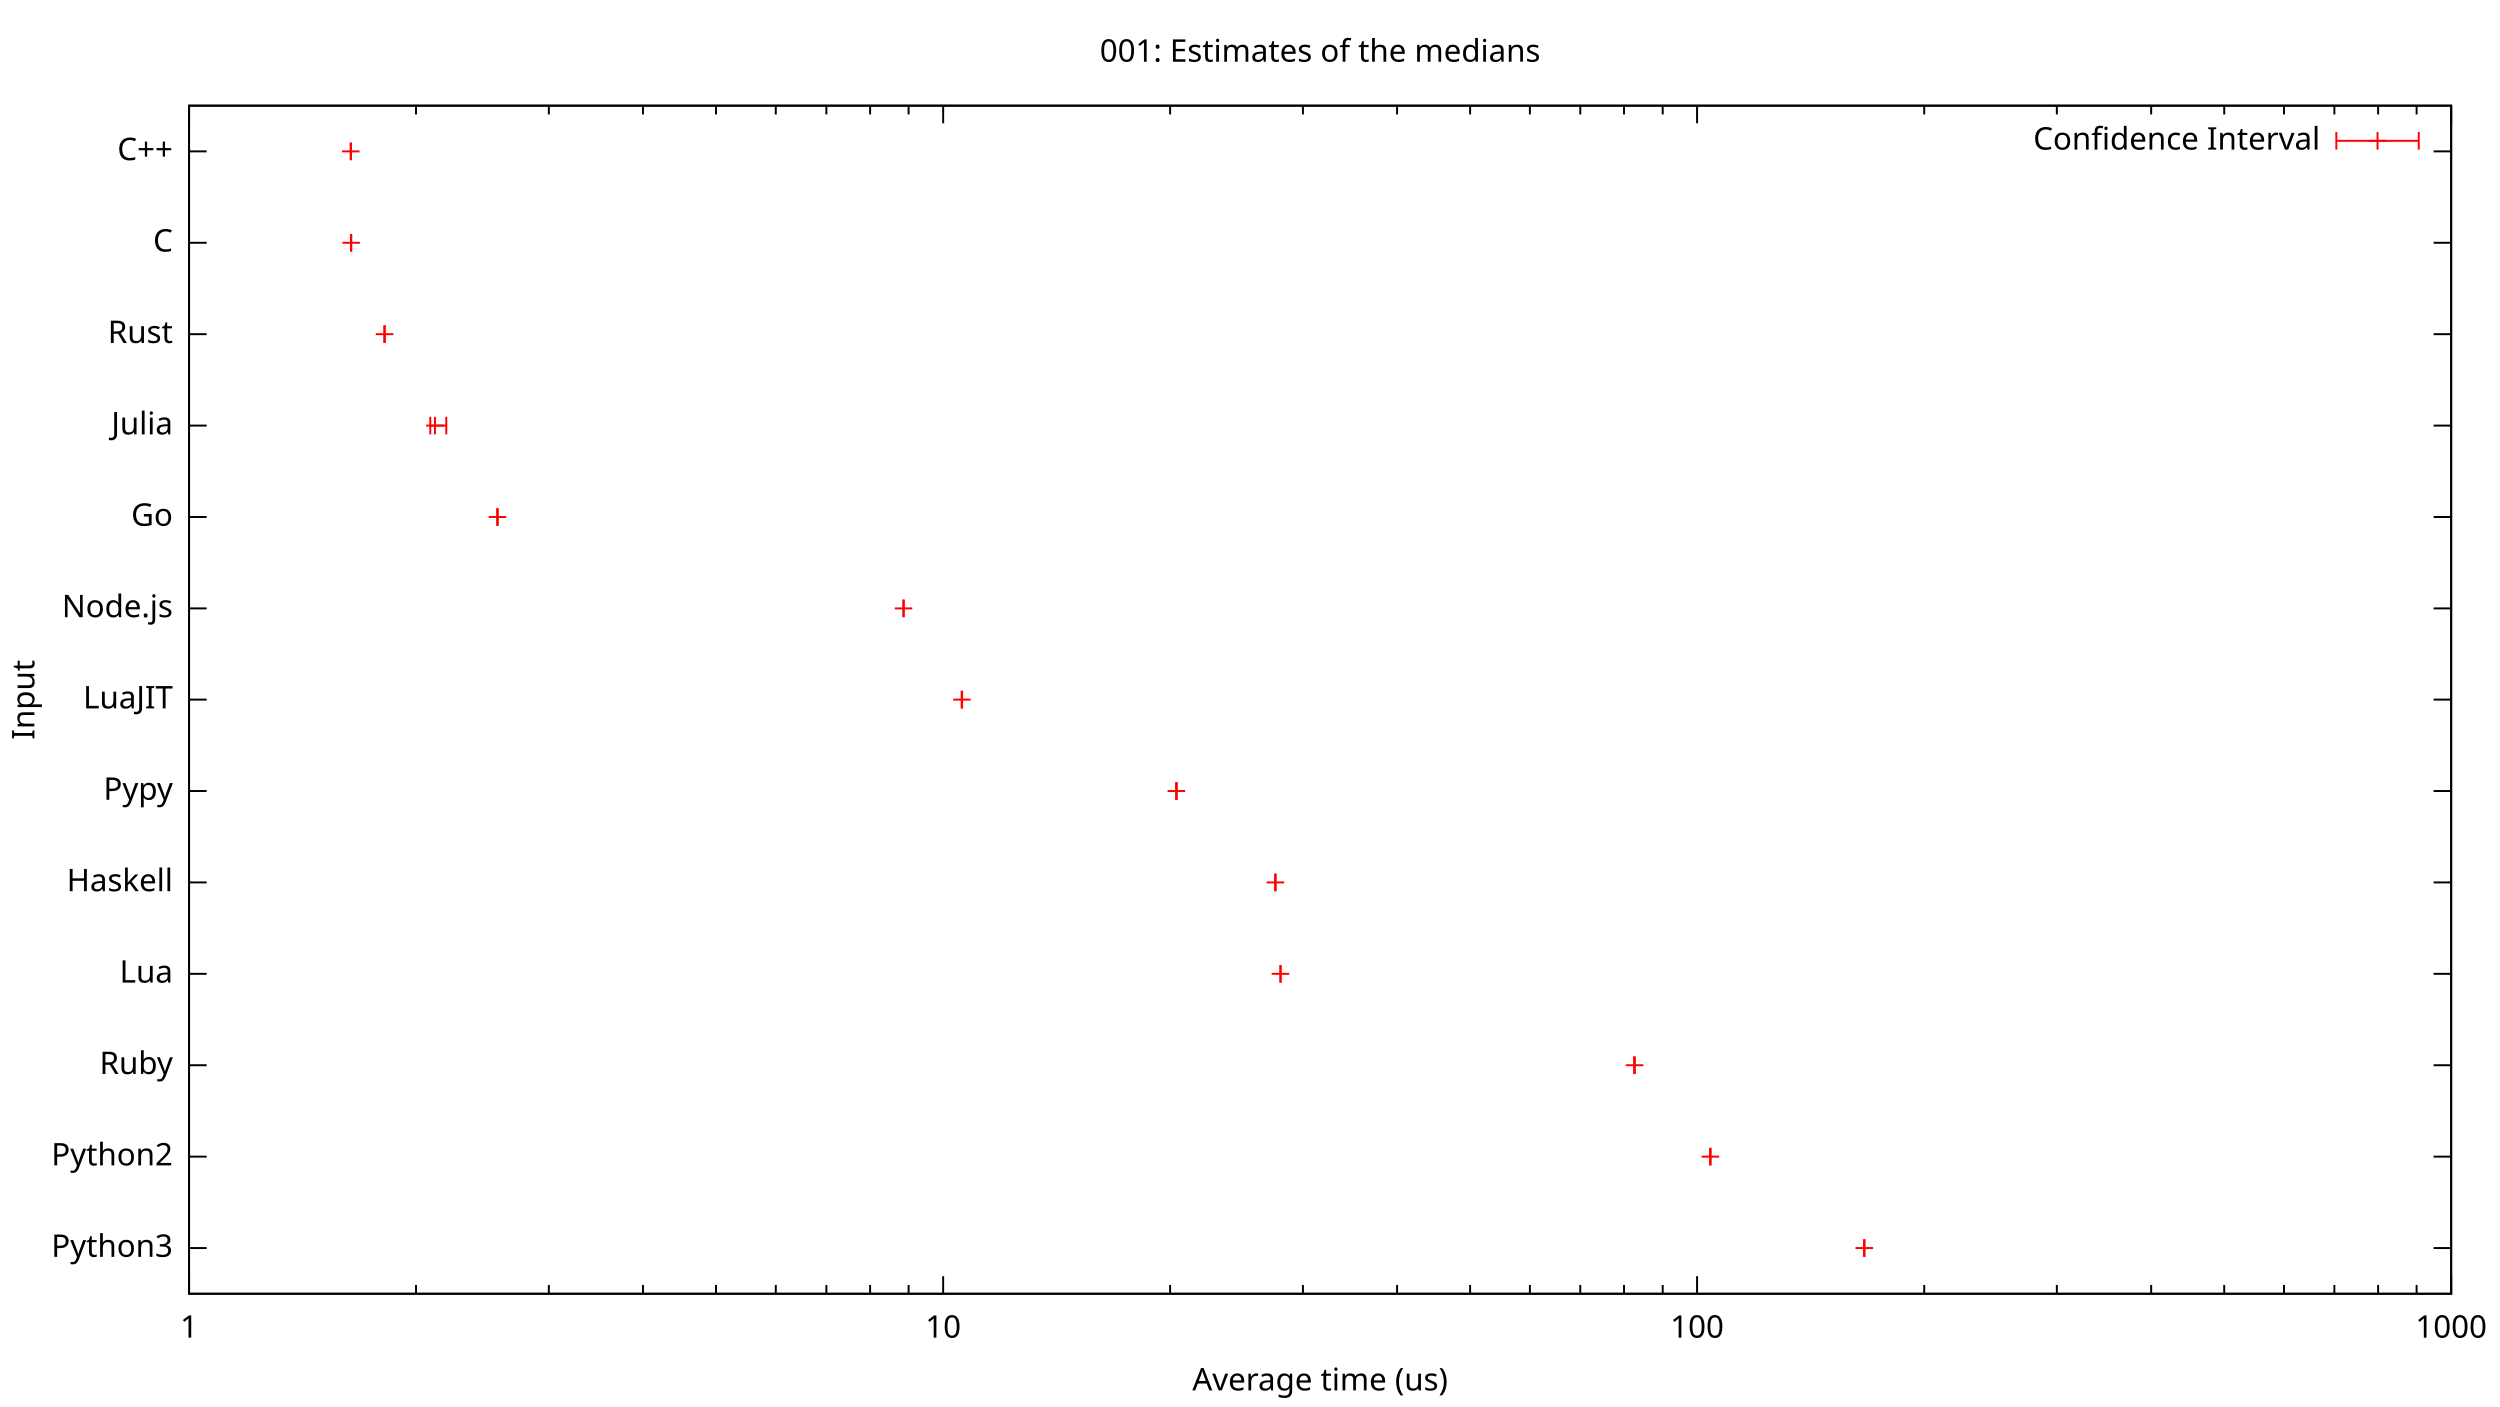
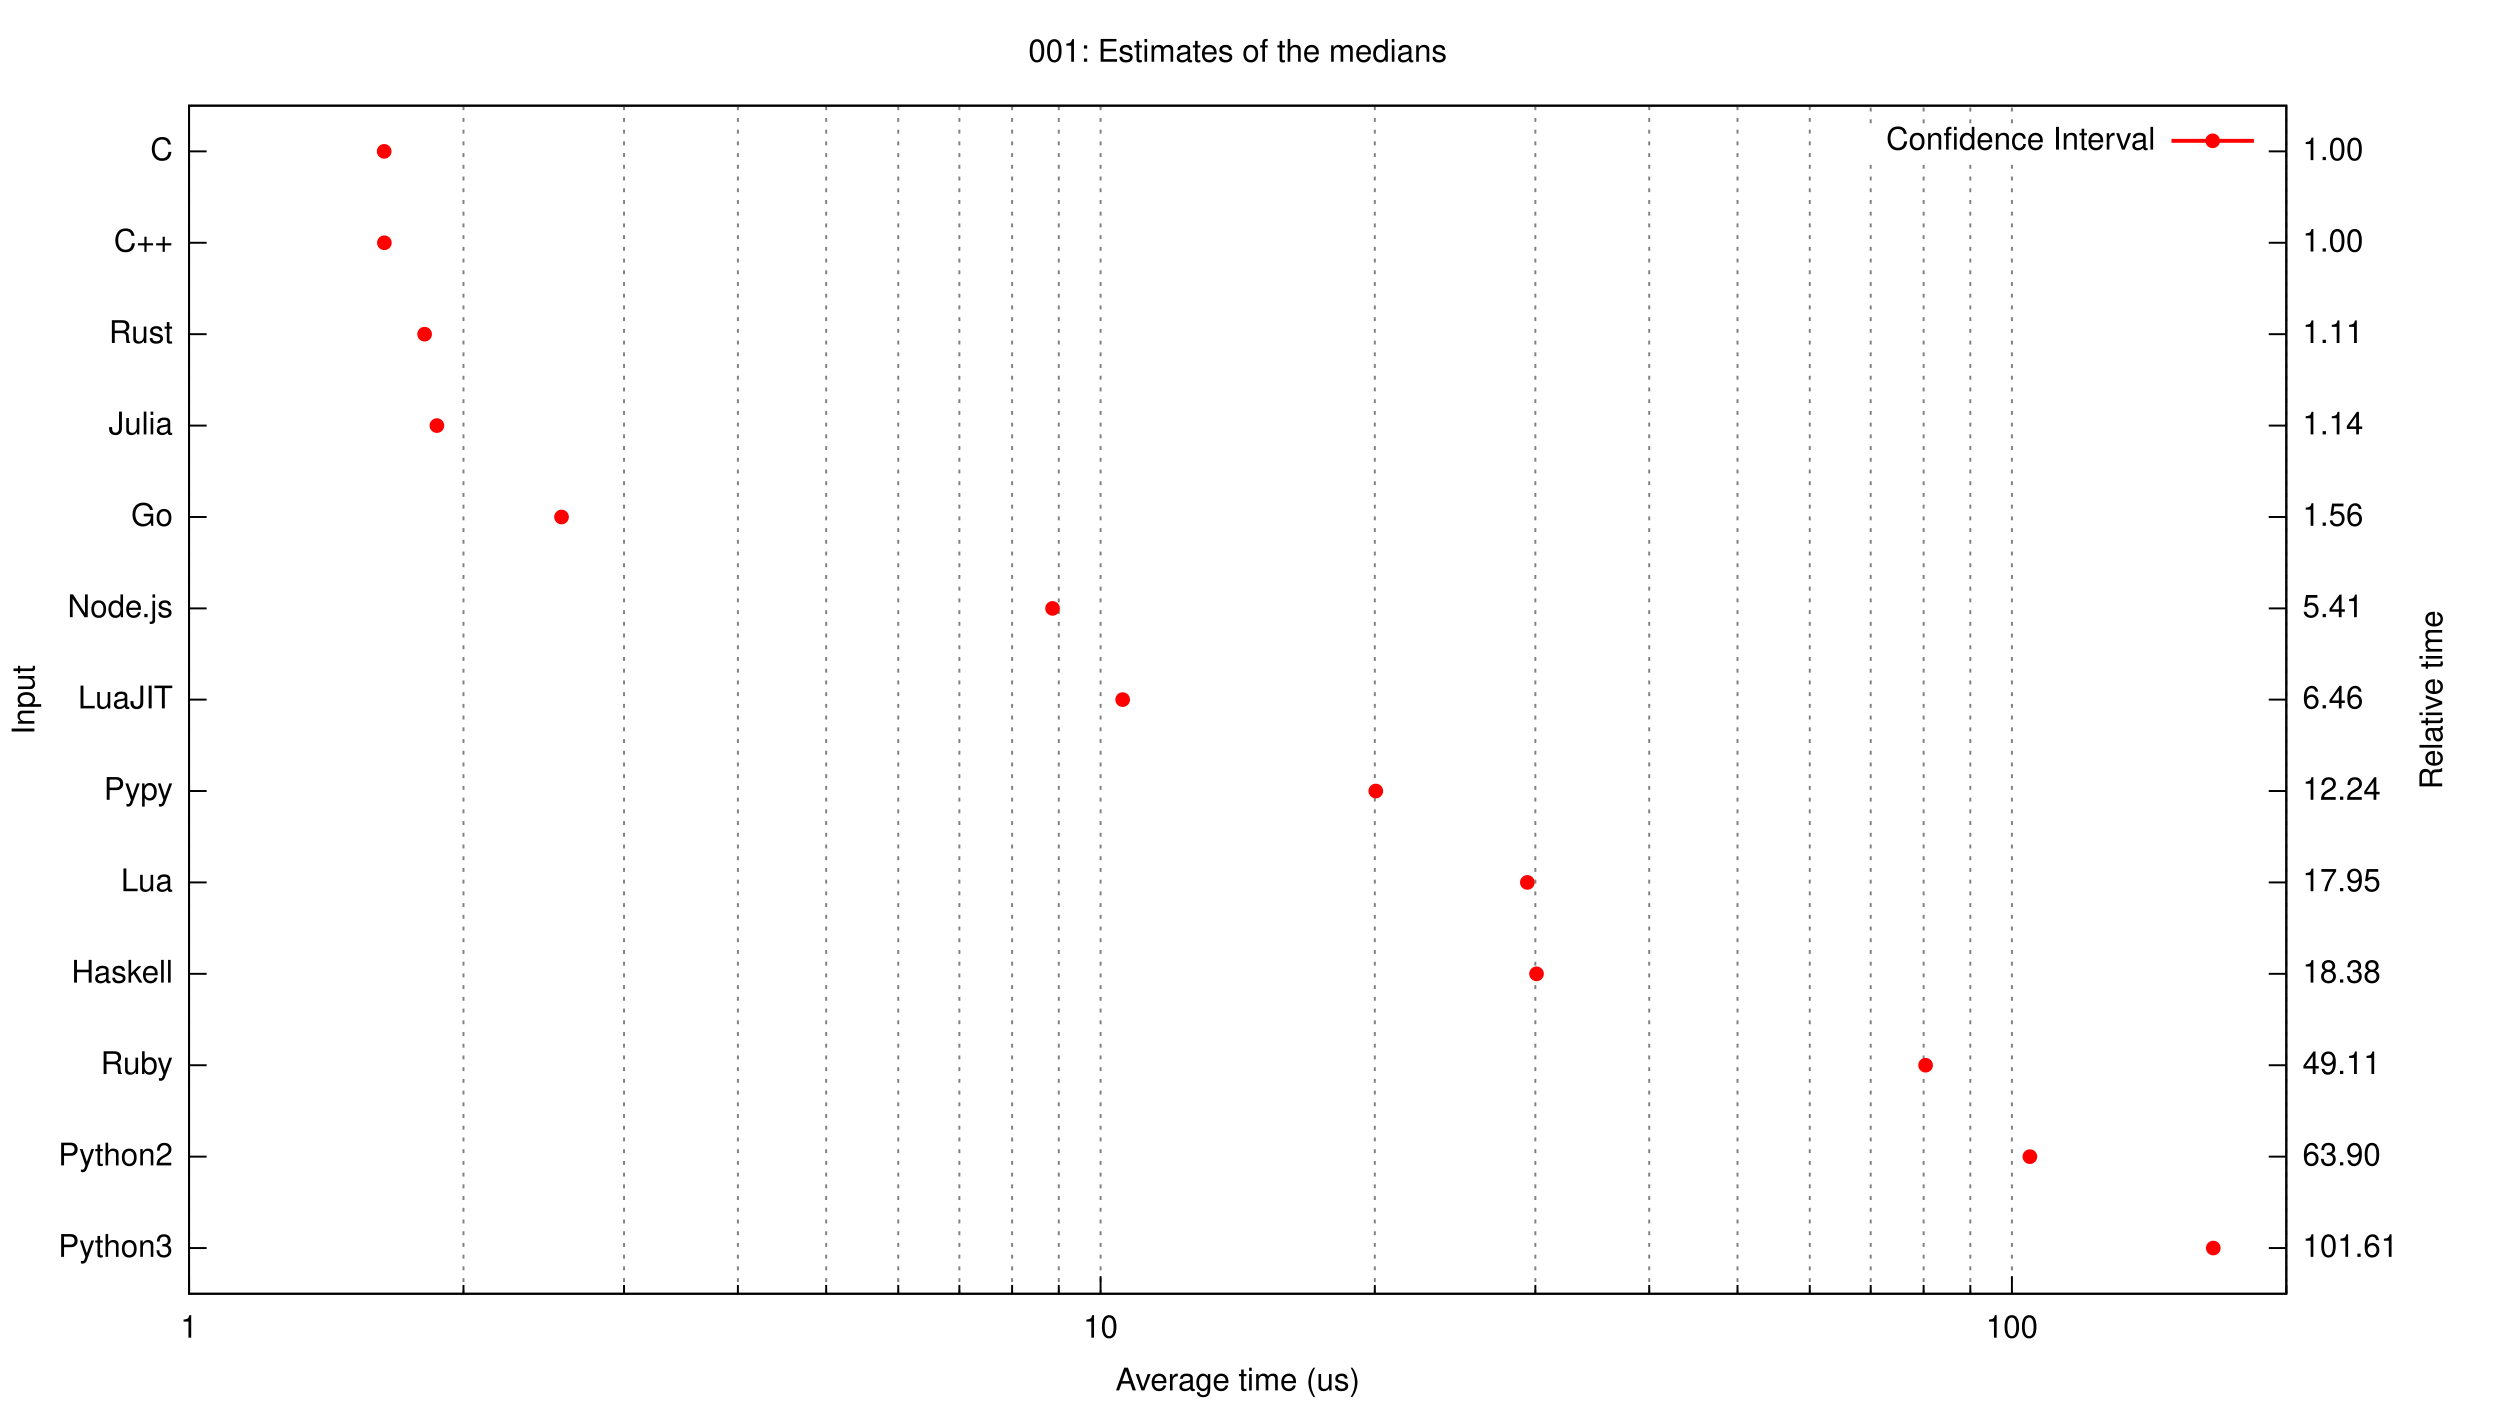
<svg xmlns="http://www.w3.org/2000/svg" xmlns:xlink="http://www.w3.org/1999/xlink" viewBox="0 0 1280 720">
  <g id="gnuplot_canvas">
    <rect x="0" y="0" width="1280" height="720" fill="none" />
    <defs>
      <circle id="gpDot" r="0.5" stroke-width="0.5" />
      <path id="gpPt0" stroke-width="0.222" stroke="currentColor" d="M-1,0 h2 M0,-1 v2" />
      <path id="gpPt1" stroke-width="0.222" stroke="currentColor" d="M-1,-1 L1,1 M1,-1 L-1,1" />
      <path id="gpPt2" stroke-width="0.222" stroke="currentColor" d="M-1,0 L1,0 M0,-1 L0,1 M-1,-1 L1,1 M-1,1 L1,-1" />
      <rect id="gpPt3" stroke-width="0.222" stroke="currentColor" x="-1" y="-1" width="2" height="2" />
      <rect id="gpPt4" stroke-width="0.222" stroke="currentColor" fill="currentColor" x="-1" y="-1" width="2" height="2" />
      <circle id="gpPt5" stroke-width="0.222" stroke="currentColor" cx="0" cy="0" r="1" />
      <use xlink:href="#gpPt5" id="gpPt6" fill="currentColor" stroke="none" />
      <path id="gpPt7" stroke-width="0.222" stroke="currentColor" d="M0,-1.33 L-1.33,0.67 L1.33,0.67 z" />
      <use xlink:href="#gpPt7" id="gpPt8" fill="currentColor" stroke="none" />
      <use xlink:href="#gpPt7" id="gpPt9" stroke="currentColor" transform="rotate(180)" />
      <use xlink:href="#gpPt9" id="gpPt10" fill="currentColor" stroke="none" />
      <use xlink:href="#gpPt3" id="gpPt11" stroke="currentColor" transform="rotate(45)" />
      <use xlink:href="#gpPt11" id="gpPt12" fill="currentColor" stroke="none" />
    </defs>
    <g style="fill:none; color:white; stroke:currentColor; stroke-width:1.00; stroke-linecap:butt; stroke-linejoin:miter">
</g>
    <g style="fill:none; color:black; stroke:currentColor; stroke-width:1.00; stroke-linecap:butt; stroke-linejoin:miter">
-       <path stroke="black" d="M96.8,639.0 L105.8,639.0 M1255.0,639.0 L1246.0,639.0  " />
-       <g transform="translate(88.5,643.5)" style="stroke:none; fill:black; font-family:Fantasque Sans Mono; font-size:12.00pt; text-anchor:end">
+       <path stroke="black" d="M96.8,639.0 L105.8,639.0  " />
+       <g transform="translate(88.5,643.5)" style="stroke:none; fill:black; font-family:Helvetica; font-size:12.00pt; text-anchor:end">
        <text>Python3</text>
      </g>
-       <path stroke="black" d="M96.8,592.2 L105.8,592.2 M1255.0,592.2 L1246.0,592.2  " />
-       <g transform="translate(88.5,596.7)" style="stroke:none; fill:black; font-family:Fantasque Sans Mono; font-size:12.00pt; text-anchor:end">
+       <path stroke="black" d="M96.8,592.2 L105.8,592.2  " />
+       <g transform="translate(88.5,596.7)" style="stroke:none; fill:black; font-family:Helvetica; font-size:12.00pt; text-anchor:end">
        <text>Python2</text>
      </g>
-       <path stroke="black" d="M96.8,545.4 L105.8,545.4 M1255.0,545.4 L1246.0,545.4  " />
-       <g transform="translate(88.5,549.9)" style="stroke:none; fill:black; font-family:Fantasque Sans Mono; font-size:12.00pt; text-anchor:end">
+       <path stroke="black" d="M96.8,545.4 L105.8,545.4  " />
+       <g transform="translate(88.5,549.9)" style="stroke:none; fill:black; font-family:Helvetica; font-size:12.00pt; text-anchor:end">
        <text>Ruby</text>
      </g>
-       <path stroke="black" d="M96.8,498.6 L105.8,498.6 M1255.0,498.6 L1246.0,498.6  " />
-       <g transform="translate(88.5,503.1)" style="stroke:none; fill:black; font-family:Fantasque Sans Mono; font-size:12.00pt; text-anchor:end">
+       <path stroke="black" d="M96.8,498.6 L105.8,498.6  " />
+       <g transform="translate(88.5,503.1)" style="stroke:none; fill:black; font-family:Helvetica; font-size:12.00pt; text-anchor:end">
+         <text>Haskell</text>
+       </g>
+       <path stroke="black" d="M96.8,451.8 L105.8,451.8  " />
+       <g transform="translate(88.5,456.3)" style="stroke:none; fill:black; font-family:Helvetica; font-size:12.00pt; text-anchor:end">
        <text>Lua</text>
      </g>
-       <path stroke="black" d="M96.8,451.8 L105.8,451.8 M1255.0,451.8 L1246.0,451.8  " />
-       <g transform="translate(88.5,456.3)" style="stroke:none; fill:black; font-family:Fantasque Sans Mono; font-size:12.00pt; text-anchor:end">
-         <text>Haskell</text>
-       </g>
-       <path stroke="black" d="M96.8,405.0 L105.8,405.0 M1255.0,405.0 L1246.0,405.0  " />
-       <g transform="translate(88.5,409.5)" style="stroke:none; fill:black; font-family:Fantasque Sans Mono; font-size:12.00pt; text-anchor:end">
+       <path stroke="black" d="M96.8,405.0 L105.8,405.0  " />
+       <g transform="translate(88.5,409.5)" style="stroke:none; fill:black; font-family:Helvetica; font-size:12.00pt; text-anchor:end">
        <text>Pypy</text>
      </g>
-       <path stroke="black" d="M96.8,358.2 L105.8,358.2 M1255.0,358.2 L1246.0,358.2  " />
-       <g transform="translate(88.5,362.7)" style="stroke:none; fill:black; font-family:Fantasque Sans Mono; font-size:12.00pt; text-anchor:end">
+       <path stroke="black" d="M96.8,358.2 L105.8,358.2  " />
+       <g transform="translate(88.5,362.7)" style="stroke:none; fill:black; font-family:Helvetica; font-size:12.00pt; text-anchor:end">
        <text>LuaJIT</text>
      </g>
-       <path stroke="black" d="M96.8,311.5 L105.8,311.5 M1255.0,311.5 L1246.0,311.5  " />
-       <g transform="translate(88.5,316.0)" style="stroke:none; fill:black; font-family:Fantasque Sans Mono; font-size:12.00pt; text-anchor:end">
+       <path stroke="black" d="M96.8,311.5 L105.8,311.5  " />
+       <g transform="translate(88.5,316.0)" style="stroke:none; fill:black; font-family:Helvetica; font-size:12.00pt; text-anchor:end">
        <text>Node.js</text>
      </g>
-       <path stroke="black" d="M96.8,264.7 L105.8,264.7 M1255.0,264.7 L1246.0,264.7  " />
-       <g transform="translate(88.5,269.2)" style="stroke:none; fill:black; font-family:Fantasque Sans Mono; font-size:12.00pt; text-anchor:end">
+       <path stroke="black" d="M96.8,264.7 L105.8,264.7  " />
+       <g transform="translate(88.5,269.2)" style="stroke:none; fill:black; font-family:Helvetica; font-size:12.00pt; text-anchor:end">
        <text>Go</text>
      </g>
-       <path stroke="black" d="M96.8,217.9 L105.8,217.9 M1255.0,217.9 L1246.0,217.9  " />
-       <g transform="translate(88.5,222.4)" style="stroke:none; fill:black; font-family:Fantasque Sans Mono; font-size:12.00pt; text-anchor:end">
+       <path stroke="black" d="M96.8,217.9 L105.8,217.9  " />
+       <g transform="translate(88.5,222.4)" style="stroke:none; fill:black; font-family:Helvetica; font-size:12.00pt; text-anchor:end">
        <text>Julia</text>
      </g>
-       <path stroke="black" d="M96.8,171.1 L105.8,171.1 M1255.0,171.1 L1246.0,171.1  " />
-       <g transform="translate(88.5,175.6)" style="stroke:none; fill:black; font-family:Fantasque Sans Mono; font-size:12.00pt; text-anchor:end">
+       <path stroke="black" d="M96.8,171.1 L105.8,171.1  " />
+       <g transform="translate(88.5,175.6)" style="stroke:none; fill:black; font-family:Helvetica; font-size:12.00pt; text-anchor:end">
        <text>Rust</text>
      </g>
-       <path stroke="black" d="M96.8,124.3 L105.8,124.3 M1255.0,124.3 L1246.0,124.3  " />
-       <g transform="translate(88.5,128.8)" style="stroke:none; fill:black; font-family:Fantasque Sans Mono; font-size:12.00pt; text-anchor:end">
+       <path stroke="black" d="M96.8,124.3 L105.8,124.3  " />
+       <g transform="translate(88.5,128.8)" style="stroke:none; fill:black; font-family:Helvetica; font-size:12.00pt; text-anchor:end">
+         <text>C++</text>
+       </g>
+       <path stroke="black" d="M96.8,77.5 L105.8,77.5  " />
+       <g transform="translate(88.5,82.0)" style="stroke:none; fill:black; font-family:Helvetica; font-size:12.00pt; text-anchor:end">
        <text>C</text>
      </g>
-       <path stroke="black" d="M96.8,77.5 L105.8,77.5 M1255.0,77.5 L1246.0,77.5  " />
-       <g transform="translate(88.5,82.0)" style="stroke:none; fill:black; font-family:Fantasque Sans Mono; font-size:12.00pt; text-anchor:end">
-         <text>C++</text>
-       </g>
-       <path stroke="black" d="M96.8,662.4 L96.8,653.4 M96.8,54.1 L96.8,63.1  " />
-       <g transform="translate(96.8,684.9)" style="stroke:none; fill:black; font-family:Fantasque Sans Mono; font-size:12.00pt; text-anchor:middle">
+     </g>
+     <g style="fill:none; color:gray; stroke:currentColor; stroke-width:1.00; stroke-linecap:butt; stroke-linejoin:miter">
+       <path stroke="gray" stroke-dasharray=" 2,4" class="gridline" d="M96.8,662.4 L96.8,54.1  " />
+     </g>
+     <g style="fill:none; color:black; stroke:currentColor; stroke-width:1.00; stroke-linecap:butt; stroke-linejoin:miter">
+       <path stroke="black" d="M96.8,662.4 L96.8,653.4  " />
+       <g transform="translate(96.8,684.9)" style="stroke:none; fill:black; font-family:Helvetica; font-size:12.00pt; text-anchor:middle">
        <text> 1</text>
      </g>
-       <path stroke="black" d="M213.0,662.4 L213.0,657.9 M213.0,54.1 L213.0,58.6 M281.0,662.4 L281.0,657.9 M281.0,54.1 L281.0,58.6    M329.2,662.4 L329.2,657.9 M329.2,54.1 L329.2,58.6 M366.6,662.4 L366.6,657.9 M366.6,54.1 L366.6,58.6    M397.2,662.4 L397.2,657.9 M397.2,54.1 L397.2,58.6 M423.1,662.4 L423.1,657.9 M423.1,54.1 L423.1,58.6    M445.5,662.4 L445.5,657.9 M445.5,54.1 L445.5,58.6 M465.2,662.4 L465.2,657.9 M465.2,54.1 L465.2,58.6    M482.9,662.4 L482.9,653.4 M482.9,54.1 L482.9,63.1  " />
-       <g transform="translate(482.9,684.9)" style="stroke:none; fill:black; font-family:Fantasque Sans Mono; font-size:12.00pt; text-anchor:middle">
+     </g>
+     <g style="fill:none; color:gray; stroke:currentColor; stroke-width:1.00; stroke-linecap:butt; stroke-linejoin:miter">
+       <path stroke="gray" stroke-dasharray=" 2,4" class="gridline" d="M237.3,662.4 L237.3,54.1  " />
+     </g>
+     <g style="fill:none; color:black; stroke:currentColor; stroke-width:1.00; stroke-linecap:butt; stroke-linejoin:miter">
+       <path stroke="black" d="M237.3,662.4 L237.3,657.9  " />
+     </g>
+     <g style="fill:none; color:gray; stroke:currentColor; stroke-width:1.00; stroke-linecap:butt; stroke-linejoin:miter">
+       <path stroke="gray" stroke-dasharray=" 2,4" class="gridline" d="M319.5,662.4 L319.5,54.1  " />
+     </g>
+     <g style="fill:none; color:black; stroke:currentColor; stroke-width:1.00; stroke-linecap:butt; stroke-linejoin:miter">
+       <path stroke="black" d="M319.5,662.4 L319.5,657.9  " />
+     </g>
+     <g style="fill:none; color:gray; stroke:currentColor; stroke-width:1.00; stroke-linecap:butt; stroke-linejoin:miter">
+       <path stroke="gray" stroke-dasharray=" 2,4" class="gridline" d="M377.8,662.4 L377.8,54.1  " />
+     </g>
+     <g style="fill:none; color:black; stroke:currentColor; stroke-width:1.00; stroke-linecap:butt; stroke-linejoin:miter">
+       <path stroke="black" d="M377.8,662.4 L377.8,657.9  " />
+     </g>
+     <g style="fill:none; color:gray; stroke:currentColor; stroke-width:1.00; stroke-linecap:butt; stroke-linejoin:miter">
+       <path stroke="gray" stroke-dasharray=" 2,4" class="gridline" d="M423.0,662.4 L423.0,54.1  " />
+     </g>
+     <g style="fill:none; color:black; stroke:currentColor; stroke-width:1.00; stroke-linecap:butt; stroke-linejoin:miter">
+       <path stroke="black" d="M423.0,662.4 L423.0,657.9  " />
+     </g>
+     <g style="fill:none; color:gray; stroke:currentColor; stroke-width:1.00; stroke-linecap:butt; stroke-linejoin:miter">
+       <path stroke="gray" stroke-dasharray=" 2,4" class="gridline" d="M459.9,662.4 L459.9,54.1  " />
+     </g>
+     <g style="fill:none; color:black; stroke:currentColor; stroke-width:1.00; stroke-linecap:butt; stroke-linejoin:miter">
+       <path stroke="black" d="M459.9,662.4 L459.9,657.9  " />
+     </g>
+     <g style="fill:none; color:gray; stroke:currentColor; stroke-width:1.00; stroke-linecap:butt; stroke-linejoin:miter">
+       <path stroke="gray" stroke-dasharray=" 2,4" class="gridline" d="M491.2,662.4 L491.2,54.1  " />
+     </g>
+     <g style="fill:none; color:black; stroke:currentColor; stroke-width:1.00; stroke-linecap:butt; stroke-linejoin:miter">
+       <path stroke="black" d="M491.2,662.4 L491.2,657.9  " />
+     </g>
+     <g style="fill:none; color:gray; stroke:currentColor; stroke-width:1.00; stroke-linecap:butt; stroke-linejoin:miter">
+       <path stroke="gray" stroke-dasharray=" 2,4" class="gridline" d="M518.2,662.4 L518.2,54.1  " />
+     </g>
+     <g style="fill:none; color:black; stroke:currentColor; stroke-width:1.00; stroke-linecap:butt; stroke-linejoin:miter">
+       <path stroke="black" d="M518.2,662.4 L518.2,657.9  " />
+     </g>
+     <g style="fill:none; color:gray; stroke:currentColor; stroke-width:1.00; stroke-linecap:butt; stroke-linejoin:miter">
+       <path stroke="gray" stroke-dasharray=" 2,4" class="gridline" d="M542.1,662.4 L542.1,54.1  " />
+     </g>
+     <g style="fill:none; color:black; stroke:currentColor; stroke-width:1.00; stroke-linecap:butt; stroke-linejoin:miter">
+       <path stroke="black" d="M542.1,662.4 L542.1,657.9  " />
+     </g>
+     <g style="fill:none; color:gray; stroke:currentColor; stroke-width:1.00; stroke-linecap:butt; stroke-linejoin:miter">
+       <path stroke="gray" stroke-dasharray=" 2,4" class="gridline" d="M563.5,662.4 L563.5,54.1  " />
+     </g>
+     <g style="fill:none; color:black; stroke:currentColor; stroke-width:1.00; stroke-linecap:butt; stroke-linejoin:miter">
+       <path stroke="black" d="M563.5,662.4 L563.5,653.4  " />
+       <g transform="translate(563.5,684.9)" style="stroke:none; fill:black; font-family:Helvetica; font-size:12.00pt; text-anchor:middle">
        <text> 10</text>
      </g>
-       <path stroke="black" d="M599.1,662.4 L599.1,657.9 M599.1,54.1 L599.1,58.6 M667.1,662.4 L667.1,657.9 M667.1,54.1 L667.1,58.6    M715.3,662.4 L715.3,657.9 M715.3,54.1 L715.3,58.6 M752.7,662.4 L752.7,657.9 M752.7,54.1 L752.7,58.6    M783.3,662.4 L783.3,657.9 M783.3,54.1 L783.3,58.6 M809.1,662.4 L809.1,657.9 M809.1,54.1 L809.1,58.6    M831.5,662.4 L831.5,657.9 M831.5,54.1 L831.5,58.6 M851.3,662.4 L851.3,657.9 M851.3,54.1 L851.3,58.6    M868.9,662.4 L868.9,653.4 M868.9,54.1 L868.9,63.1  " />
-       <g transform="translate(868.9,684.9)" style="stroke:none; fill:black; font-family:Fantasque Sans Mono; font-size:12.00pt; text-anchor:middle">
+     </g>
+     <g style="fill:none; color:gray; stroke:currentColor; stroke-width:1.00; stroke-linecap:butt; stroke-linejoin:miter">
+       <path stroke="gray" stroke-dasharray=" 2,4" class="gridline" d="M703.9,662.4 L703.9,54.1  " />
+     </g>
+     <g style="fill:none; color:black; stroke:currentColor; stroke-width:1.00; stroke-linecap:butt; stroke-linejoin:miter">
+       <path stroke="black" d="M703.9,662.4 L703.9,657.9  " />
+     </g>
+     <g style="fill:none; color:gray; stroke:currentColor; stroke-width:1.00; stroke-linecap:butt; stroke-linejoin:miter">
+       <path stroke="gray" stroke-dasharray=" 2,4" class="gridline" d="M786.1,662.4 L786.1,54.1  " />
+     </g>
+     <g style="fill:none; color:black; stroke:currentColor; stroke-width:1.00; stroke-linecap:butt; stroke-linejoin:miter">
+       <path stroke="black" d="M786.1,662.4 L786.1,657.9  " />
+     </g>
+     <g style="fill:none; color:gray; stroke:currentColor; stroke-width:1.00; stroke-linecap:butt; stroke-linejoin:miter">
+       <path stroke="gray" stroke-dasharray=" 2,4" class="gridline" d="M844.4,662.4 L844.4,54.1  " />
+     </g>
+     <g style="fill:none; color:black; stroke:currentColor; stroke-width:1.00; stroke-linecap:butt; stroke-linejoin:miter">
+       <path stroke="black" d="M844.4,662.4 L844.4,657.9  " />
+     </g>
+     <g style="fill:none; color:gray; stroke:currentColor; stroke-width:1.00; stroke-linecap:butt; stroke-linejoin:miter">
+       <path stroke="gray" stroke-dasharray=" 2,4" class="gridline" d="M889.6,662.4 L889.6,54.1  " />
+     </g>
+     <g style="fill:none; color:black; stroke:currentColor; stroke-width:1.00; stroke-linecap:butt; stroke-linejoin:miter">
+       <path stroke="black" d="M889.6,662.4 L889.6,657.9  " />
+     </g>
+     <g style="fill:none; color:gray; stroke:currentColor; stroke-width:1.00; stroke-linecap:butt; stroke-linejoin:miter">
+       <path stroke="gray" stroke-dasharray=" 2,4" class="gridline" d="M926.6,662.4 L926.6,54.1  " />
+     </g>
+     <g style="fill:none; color:black; stroke:currentColor; stroke-width:1.00; stroke-linecap:butt; stroke-linejoin:miter">
+       <path stroke="black" d="M926.6,662.4 L926.6,657.9  " />
+     </g>
+     <g style="fill:none; color:gray; stroke:currentColor; stroke-width:1.00; stroke-linecap:butt; stroke-linejoin:miter">
+       <path stroke="gray" stroke-dasharray=" 2,4" class="gridline" d="M957.8,662.4 L957.8,81.1 M957.8,63.1 L957.8,54.1  " />
+     </g>
+     <g style="fill:none; color:black; stroke:currentColor; stroke-width:1.00; stroke-linecap:butt; stroke-linejoin:miter">
+       <path stroke="black" d="M957.8,662.4 L957.8,657.9  " />
+     </g>
+     <g style="fill:none; color:gray; stroke:currentColor; stroke-width:1.00; stroke-linecap:butt; stroke-linejoin:miter">
+       <path stroke="gray" stroke-dasharray=" 2,4" class="gridline" d="M984.9,662.4 L984.9,81.1 M984.9,63.1 L984.9,54.1  " />
+     </g>
+     <g style="fill:none; color:black; stroke:currentColor; stroke-width:1.00; stroke-linecap:butt; stroke-linejoin:miter">
+       <path stroke="black" d="M984.9,662.4 L984.9,657.9  " />
+     </g>
+     <g style="fill:none; color:gray; stroke:currentColor; stroke-width:1.00; stroke-linecap:butt; stroke-linejoin:miter">
+       <path stroke="gray" stroke-dasharray=" 2,4" class="gridline" d="M1008.8,662.4 L1008.8,81.1 M1008.8,63.1 L1008.8,54.1  " />
+     </g>
+     <g style="fill:none; color:black; stroke:currentColor; stroke-width:1.00; stroke-linecap:butt; stroke-linejoin:miter">
+       <path stroke="black" d="M1008.8,662.4 L1008.8,657.9  " />
+     </g>
+     <g style="fill:none; color:gray; stroke:currentColor; stroke-width:1.00; stroke-linecap:butt; stroke-linejoin:miter">
+       <path stroke="gray" stroke-dasharray=" 2,4" class="gridline" d="M1030.1,662.4 L1030.1,81.1 M1030.1,63.1 L1030.1,54.1  " />
+     </g>
+     <g style="fill:none; color:black; stroke:currentColor; stroke-width:1.00; stroke-linecap:butt; stroke-linejoin:miter">
+       <path stroke="black" d="M1030.1,662.4 L1030.1,653.4  " />
+       <g transform="translate(1030.1,684.9)" style="stroke:none; fill:black; font-family:Helvetica; font-size:12.00pt; text-anchor:middle">
        <text> 100</text>
      </g>
-       <path stroke="black" d="M985.2,662.4 L985.2,657.9 M985.2,54.1 L985.2,58.6 M1053.1,662.4 L1053.1,657.9 M1053.1,54.1 L1053.1,58.6    M1101.4,662.4 L1101.4,657.9 M1101.4,54.1 L1101.4,58.6 M1138.8,662.4 L1138.8,657.9 M1138.8,54.1 L1138.8,58.6    M1169.4,662.4 L1169.4,657.9 M1169.4,54.1 L1169.4,58.6 M1195.2,662.4 L1195.2,657.9 M1195.2,54.1 L1195.2,58.6    M1217.6,662.4 L1217.6,657.9 M1217.6,54.1 L1217.6,58.6 M1237.3,662.4 L1237.3,657.9 M1237.3,54.1 L1237.3,58.6    M1255.0,662.4 L1255.0,653.4 M1255.0,54.1 L1255.0,63.1  " />
-       <g transform="translate(1255.0,684.9)" style="stroke:none; fill:black; font-family:Fantasque Sans Mono; font-size:12.00pt; text-anchor:middle">
-         <text> 1000</text>
-       </g>
-       <path stroke="black" d="M96.8,54.1 L96.8,662.4 L1255.0,662.4 L1255.0,54.1 L96.8,54.1 Z  " />
-       <g transform="translate(17.6,358.3) rotate(270)" style="stroke:none; fill:black; font-family:Fantasque Sans Mono; font-size:12.00pt; text-anchor:middle">
+     </g>
+     <g style="fill:none; color:gray; stroke:currentColor; stroke-width:1.00; stroke-linecap:butt; stroke-linejoin:miter">
+       <path stroke="gray" stroke-dasharray=" 2,4" class="gridline" d="M1170.6,662.4 L1170.6,54.1  " />
+     </g>
+     <g style="fill:none; color:black; stroke:currentColor; stroke-width:1.00; stroke-linecap:butt; stroke-linejoin:miter">
+       <path stroke="black" d="M1170.6,662.4 L1170.6,657.9 M1170.6,639.0 L1161.6,639.0  " />
+       <g transform="translate(1178.9,643.5)" style="stroke:none; fill:black; font-family:Helvetica; font-size:12.00pt; text-anchor:start">
+         <text>101.61</text>
+       </g>
+       <path stroke="black" d="M1170.6,592.2 L1161.6,592.2  " />
+       <g transform="translate(1178.9,596.7)" style="stroke:none; fill:black; font-family:Helvetica; font-size:12.00pt; text-anchor:start">
+         <text>63.90</text>
+       </g>
+       <path stroke="black" d="M1170.6,545.4 L1161.6,545.4  " />
+       <g transform="translate(1178.9,549.9)" style="stroke:none; fill:black; font-family:Helvetica; font-size:12.00pt; text-anchor:start">
+         <text>49.11</text>
+       </g>
+       <path stroke="black" d="M1170.6,498.6 L1161.6,498.6  " />
+       <g transform="translate(1178.9,503.1)" style="stroke:none; fill:black; font-family:Helvetica; font-size:12.00pt; text-anchor:start">
+         <text>18.38</text>
+       </g>
+       <path stroke="black" d="M1170.6,451.8 L1161.6,451.8  " />
+       <g transform="translate(1178.9,456.3)" style="stroke:none; fill:black; font-family:Helvetica; font-size:12.00pt; text-anchor:start">
+         <text>17.95</text>
+       </g>
+       <path stroke="black" d="M1170.6,405.0 L1161.6,405.0  " />
+       <g transform="translate(1178.9,409.5)" style="stroke:none; fill:black; font-family:Helvetica; font-size:12.00pt; text-anchor:start">
+         <text>12.24</text>
+       </g>
+       <path stroke="black" d="M1170.6,358.2 L1161.6,358.2  " />
+       <g transform="translate(1178.9,362.7)" style="stroke:none; fill:black; font-family:Helvetica; font-size:12.00pt; text-anchor:start">
+         <text>6.46</text>
+       </g>
+       <path stroke="black" d="M1170.6,311.5 L1161.6,311.5  " />
+       <g transform="translate(1178.9,316.0)" style="stroke:none; fill:black; font-family:Helvetica; font-size:12.00pt; text-anchor:start">
+         <text>5.41</text>
+       </g>
+       <path stroke="black" d="M1170.6,264.7 L1161.6,264.7  " />
+       <g transform="translate(1178.9,269.2)" style="stroke:none; fill:black; font-family:Helvetica; font-size:12.00pt; text-anchor:start">
+         <text>1.56</text>
+       </g>
+       <path stroke="black" d="M1170.6,217.9 L1161.6,217.9  " />
+       <g transform="translate(1178.9,222.4)" style="stroke:none; fill:black; font-family:Helvetica; font-size:12.00pt; text-anchor:start">
+         <text>1.14</text>
+       </g>
+       <path stroke="black" d="M1170.6,171.1 L1161.6,171.1  " />
+       <g transform="translate(1178.9,175.6)" style="stroke:none; fill:black; font-family:Helvetica; font-size:12.00pt; text-anchor:start">
+         <text>1.11</text>
+       </g>
+       <path stroke="black" d="M1170.6,124.3 L1161.6,124.3  " />
+       <g transform="translate(1178.9,128.8)" style="stroke:none; fill:black; font-family:Helvetica; font-size:12.00pt; text-anchor:start">
+         <text>1.00</text>
+       </g>
+       <path stroke="black" d="M1170.6,77.5 L1161.6,77.5  " />
+       <g transform="translate(1178.9,82.0)" style="stroke:none; fill:black; font-family:Helvetica; font-size:12.00pt; text-anchor:start">
+         <text>1.00</text>
+       </g>
+       <path stroke="black" d="M96.8,54.1 L96.8,662.4 L1170.6,662.4 L1170.6,54.1 L96.8,54.1 Z  " />
+       <g transform="translate(17.6,358.3) rotate(270)" style="stroke:none; fill:black; font-family:Helvetica; font-size:12.00pt; text-anchor:middle">
        <text>Input</text>
      </g>
-       <g transform="translate(675.9,711.9)" style="stroke:none; fill:black; font-family:Fantasque Sans Mono; font-size:12.00pt; text-anchor:middle">
+       <g transform="translate(1250.4,358.3) rotate(270)" style="stroke:none; fill:black; font-family:Helvetica; font-size:12.00pt; text-anchor:middle">
+         <text>Relative time</text>
+       </g>
+       <g transform="translate(633.7,711.9)" style="stroke:none; fill:black; font-family:Helvetica; font-size:12.00pt; text-anchor:middle">
        <text>Average time (us)</text>
      </g>
-       <g transform="translate(675.9,31.6)" style="stroke:none; fill:black; font-family:Fantasque Sans Mono; font-size:12.00pt; text-anchor:middle">
+       <g transform="translate(633.7,31.6)" style="stroke:none; fill:black; font-family:Helvetica; font-size:12.00pt; text-anchor:middle">
        <text>001: Estimates of the medians</text>
      </g>
    </g>
    <g id="gnuplot_plot_1">
-       <g style="fill:none; color:red; stroke:currentColor; stroke-width:1.00; stroke-linecap:butt; stroke-linejoin:miter">
-         <g transform="translate(1187.9,76.6)" style="stroke:none; fill:black; font-family:Fantasque Sans Mono; font-size:12.00pt; text-anchor:end">
+       <g style="fill:none; color:white; stroke:black; stroke-width:2.00; stroke-linecap:butt; stroke-linejoin:miter">
+ </g>
+       <g style="fill:none; color:red; stroke:currentColor; stroke-width:2.00; stroke-linecap:butt; stroke-linejoin:miter">
+         <g transform="translate(1103.5,76.6)" style="stroke:none; fill:black; font-family:Helvetica; font-size:12.00pt; text-anchor:end">
          <text>Confidence Interval</text>
        </g>
-         <path d="M1196.2,72.1 L1238.4,72.1 M1196.2,67.6 L1196.2,76.6 M1238.4,67.6 L1238.4,76.6 M954.4,639.0 L954.6,639.0    M954.4,643.5 L954.4,634.5 M954.6,643.5 L954.6,634.5 M875.6,592.2 L875.8,592.2 M875.6,596.7 L875.6,587.7    M875.8,596.7 L875.8,587.7 M836.7,545.4 L837.0,545.4 M836.7,549.9 L836.7,540.9 M837.0,549.9 L837.0,540.9    M655.6,498.6 L655.7,498.6 M655.6,503.1 L655.6,494.1 M655.7,503.1 L655.7,494.1 M652.9,451.8 L653.1,451.8    M652.9,456.3 L652.9,447.3 M653.1,456.3 L653.1,447.3 M602.2,405.0 L602.5,405.0 M602.2,409.5 L602.2,400.5    M602.5,409.5 L602.5,400.5 M492.4,358.2 L492.6,358.2 M492.4,362.7 L492.4,353.7 M492.6,362.7 L492.6,353.7    M462.6,311.5 L462.7,311.5 M462.6,316.0 L462.6,307.0 M462.7,316.0 L462.7,307.0 M254.6,264.7 L254.8,264.7    M254.6,269.2 L254.6,260.2 M254.8,269.2 L254.8,260.2 M220.3,217.9 L228.5,217.9 M220.3,222.4 L220.3,213.4    M228.5,222.4 L228.5,213.4 M196.8,171.1 L197.0,171.1 M196.8,175.6 L196.8,166.6 M197.0,175.6 L197.0,166.6    M179.7,124.3 L179.8,124.3 M179.7,128.8 L179.7,119.8 M179.8,128.8 L179.8,119.8 M179.6,77.5 L179.7,77.5    M179.6,82.0 L179.6,73.0 M179.7,82.0 L179.7,73.0  " />
-         <use xlink:href="#gpPt0" transform="translate(954.5,639.0) scale(4.50)" />
-         <use xlink:href="#gpPt0" transform="translate(875.7,592.2) scale(4.50)" />
-         <use xlink:href="#gpPt0" transform="translate(836.9,545.4) scale(4.50)" />
-         <use xlink:href="#gpPt0" transform="translate(655.6,498.6) scale(4.50)" />
-         <use xlink:href="#gpPt0" transform="translate(653.0,451.8) scale(4.50)" />
-         <use xlink:href="#gpPt0" transform="translate(602.3,405.0) scale(4.50)" />
-         <use xlink:href="#gpPt0" transform="translate(492.5,358.2) scale(4.50)" />
-         <use xlink:href="#gpPt0" transform="translate(462.6,311.5) scale(4.50)" />
-         <use xlink:href="#gpPt0" transform="translate(254.7,264.7) scale(4.50)" />
-         <use xlink:href="#gpPt0" transform="translate(222.7,217.9) scale(4.50)" />
-         <use xlink:href="#gpPt0" transform="translate(196.9,171.1) scale(4.50)" />
-         <use xlink:href="#gpPt0" transform="translate(179.8,124.3) scale(4.50)" />
-         <use xlink:href="#gpPt0" transform="translate(179.6,77.5) scale(4.50)" />
-         <use xlink:href="#gpPt0" transform="translate(1217.3,72.1) scale(4.50)" />
-       </g>
-     </g>
-     <g style="fill:none; color:black; stroke:currentColor; stroke-width:1.00; stroke-linecap:butt; stroke-linejoin:miter">
-       <path stroke="black" d="M96.8,54.1 L96.8,662.4 L1255.0,662.4 L1255.0,54.1 L96.8,54.1 Z  " />
+         <path d="M1111.8,72.1 L1154.0,72.1 M1133.2,639.0 L1133.3,639.0 M1039.1,592.2 L1039.4,592.2 M985.9,545.4 M786.7,498.6    L786.8,498.6 M781.9,451.8 L782.0,451.8 M704.3,405.0 L704.5,405.0 M574.8,358.2 L574.9,358.2 M538.9,311.5    M287.4,264.7 L287.5,264.7 M223.6,217.9 L223.7,217.9 M217.4,171.1 L217.5,171.1 M196.7,124.3 L196.9,124.3    M196.7,77.5  " />
+         <use xlink:href="#gpPt6" transform="translate(1133.2,639.0) scale(3.38)" />
+         <use xlink:href="#gpPt6" transform="translate(1039.3,592.2) scale(3.38)" />
+         <use xlink:href="#gpPt6" transform="translate(985.9,545.4) scale(3.38)" />
+         <use xlink:href="#gpPt6" transform="translate(786.7,498.6) scale(3.38)" />
+         <use xlink:href="#gpPt6" transform="translate(782.0,451.8) scale(3.38)" />
+         <use xlink:href="#gpPt6" transform="translate(704.4,405.0) scale(3.38)" />
+         <use xlink:href="#gpPt6" transform="translate(574.8,358.2) scale(3.38)" />
+         <use xlink:href="#gpPt6" transform="translate(538.9,311.5) scale(3.38)" />
+         <use xlink:href="#gpPt6" transform="translate(287.5,264.7) scale(3.38)" />
+         <use xlink:href="#gpPt6" transform="translate(223.7,217.9) scale(3.38)" />
+         <use xlink:href="#gpPt6" transform="translate(217.4,171.1) scale(3.38)" />
+         <use xlink:href="#gpPt6" transform="translate(196.8,124.3) scale(3.38)" />
+         <use xlink:href="#gpPt6" transform="translate(196.7,77.5) scale(3.38)" />
+         <use xlink:href="#gpPt6" transform="translate(1132.9,72.1) scale(3.38)" />
+       </g>
+     </g>
+     <g style="fill:none; color:white; stroke:currentColor; stroke-width:1.00; stroke-linecap:butt; stroke-linejoin:miter">
+ </g>
+     <g style="fill:none; color:black; stroke:currentColor; stroke-width:1.00; stroke-linecap:butt; stroke-linejoin:miter">
+       <path stroke="black" d="M96.8,54.1 L96.8,662.4 L1170.6,662.4 L1170.6,54.1 L96.8,54.1 Z  " />
    </g>
  </g>
</svg>
